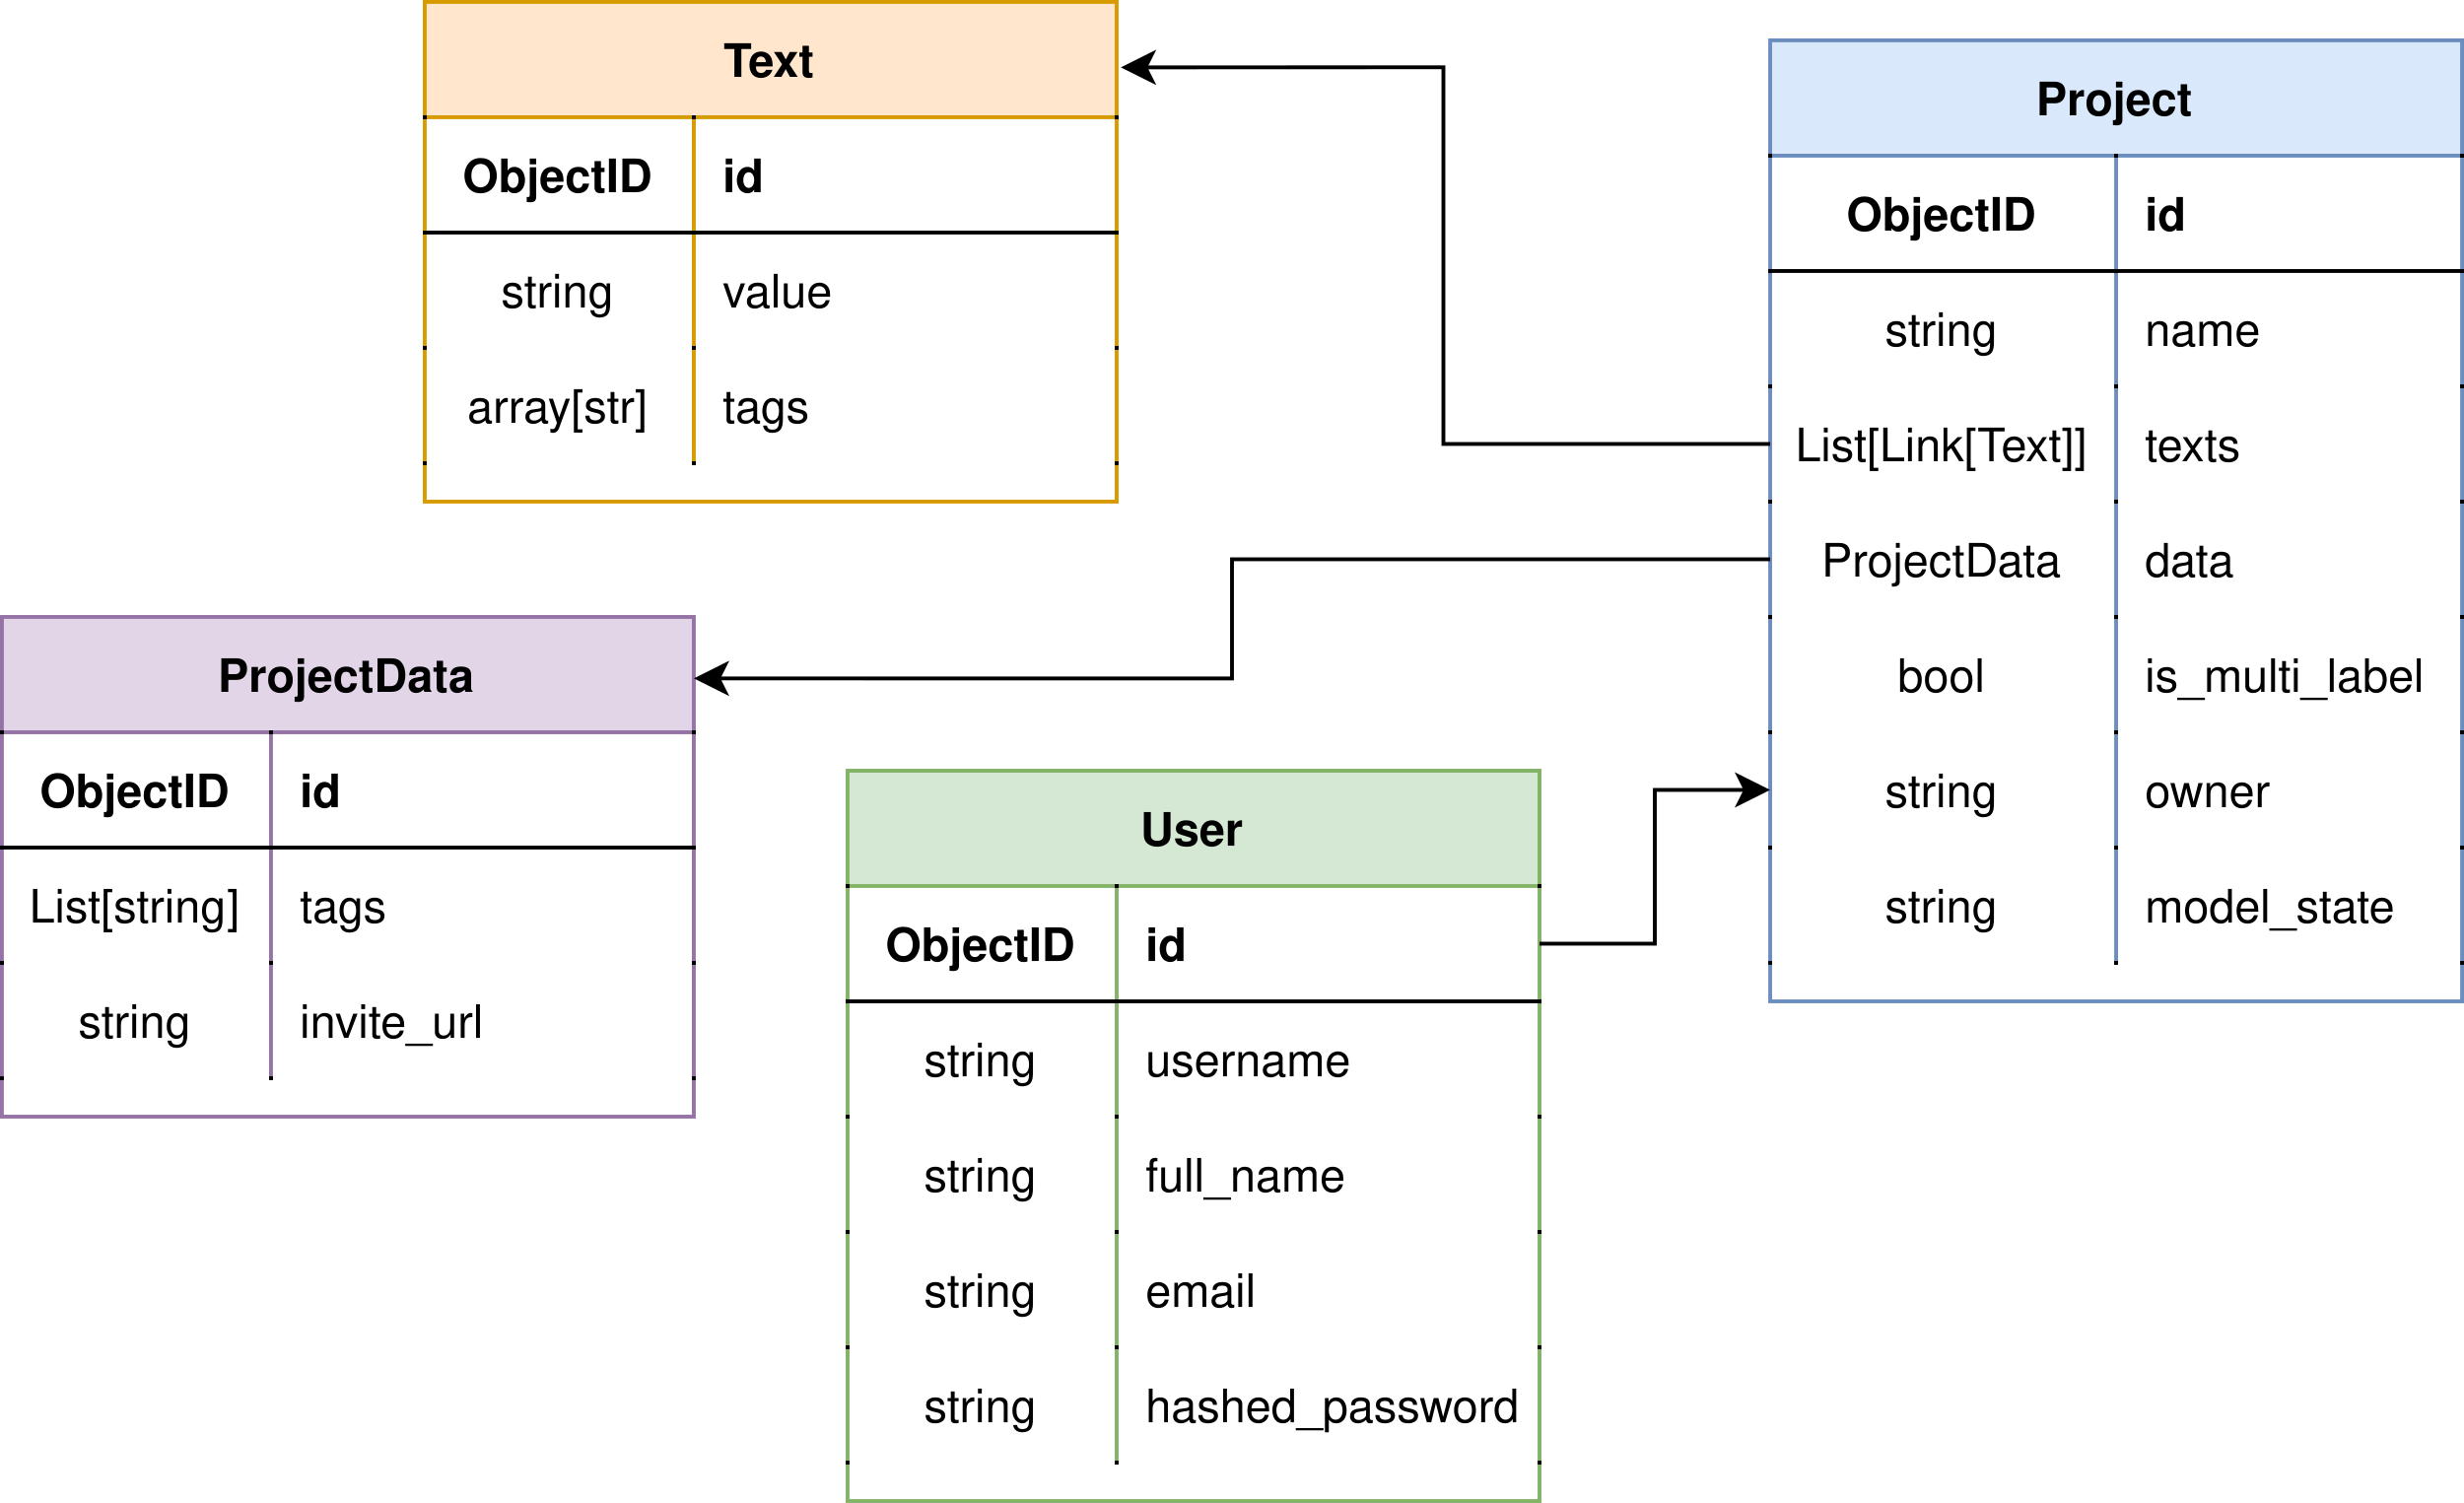
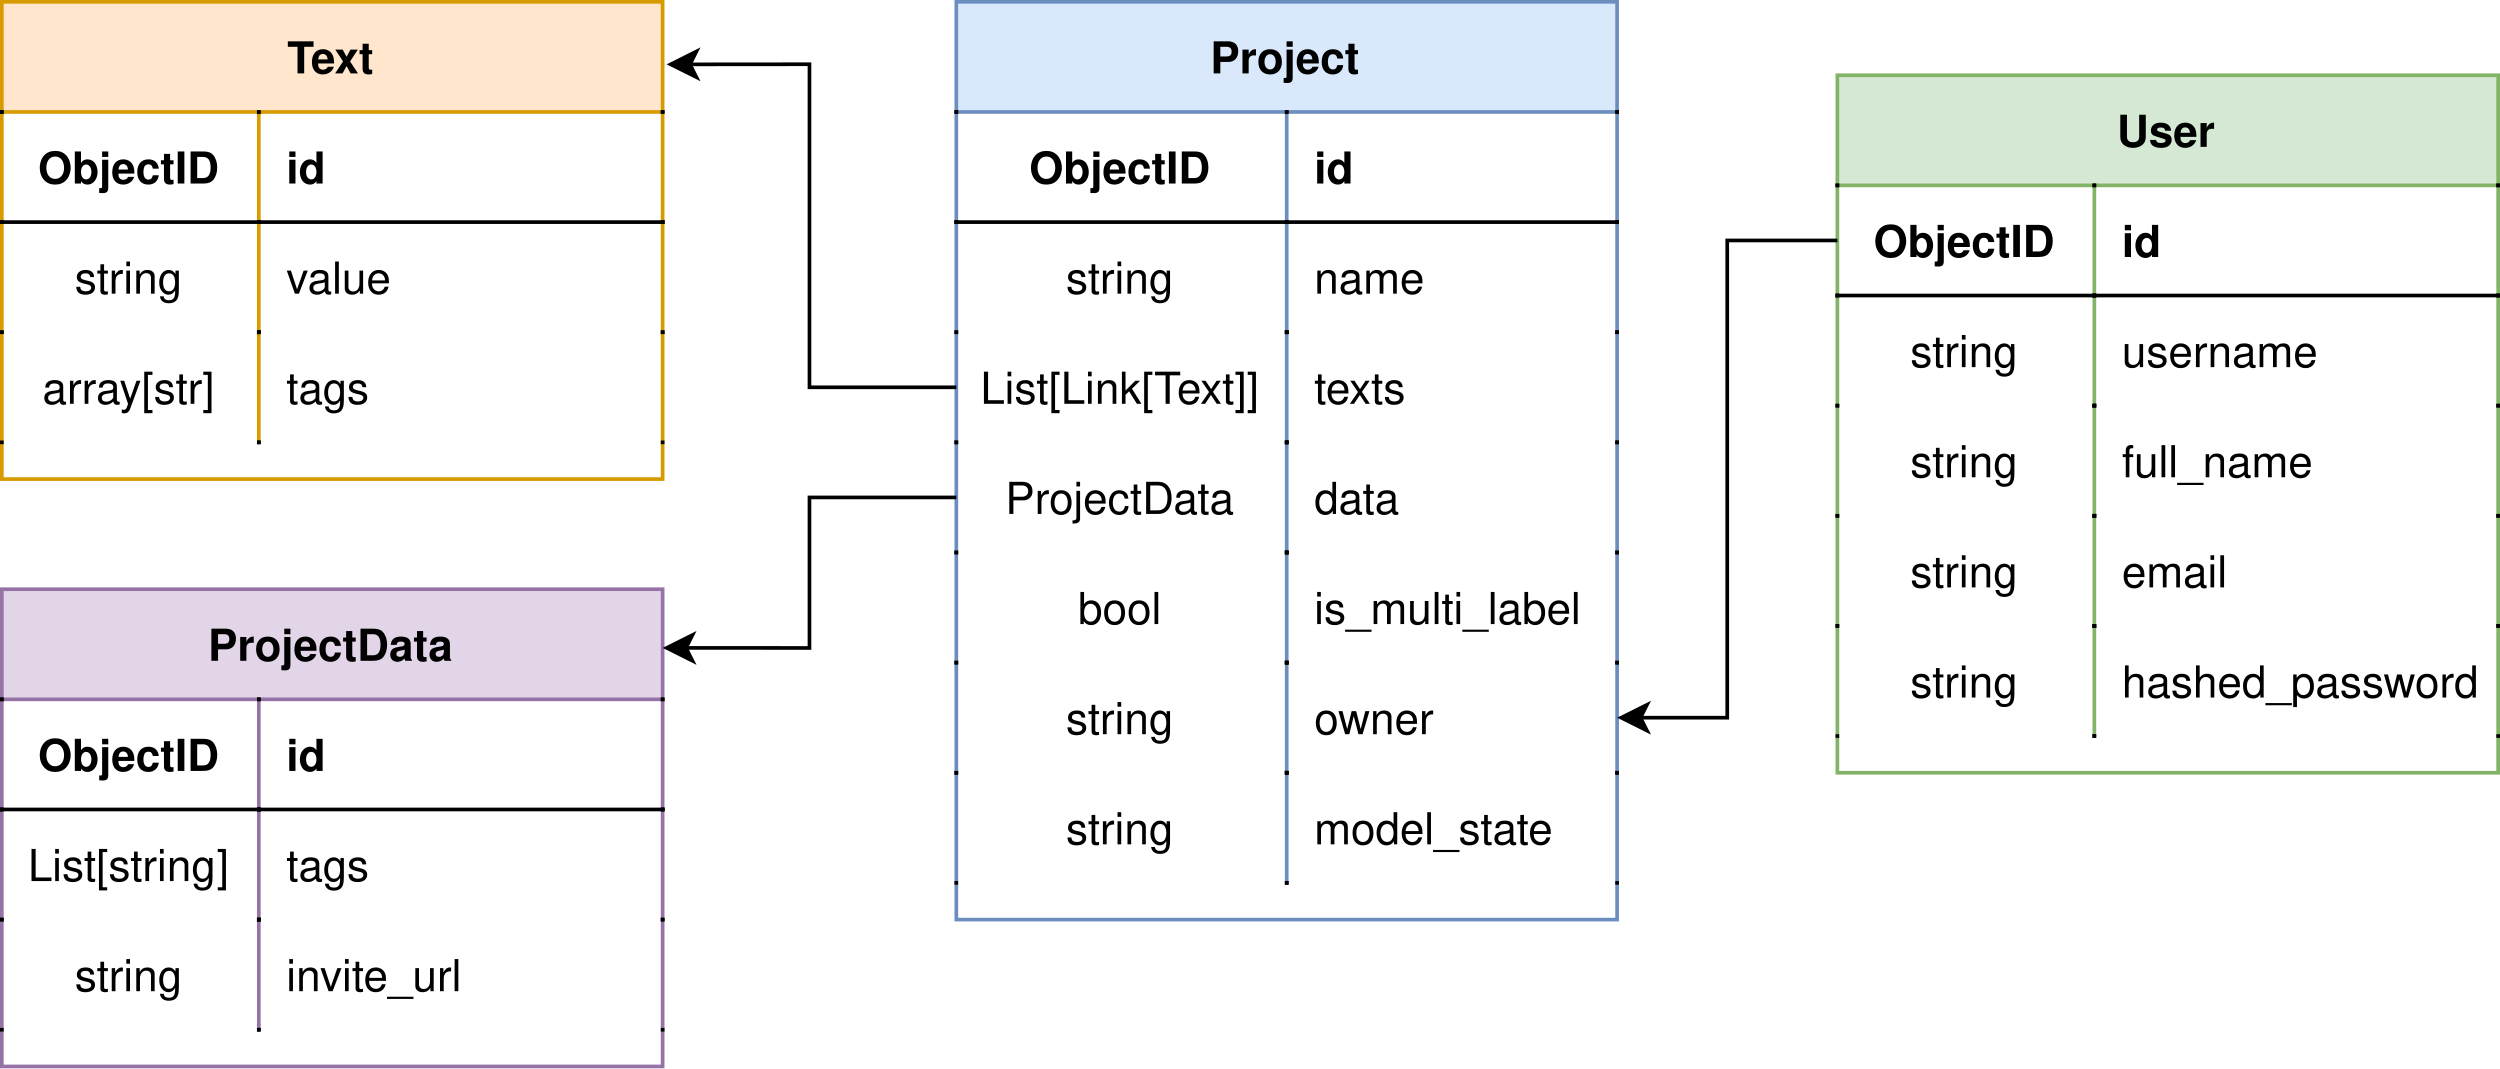
- <svg xmlns="http://www.w3.org/2000/svg" version="1.1" width="641px" height="391px" viewBox="-0.5 -0.5 641 391">
+ <svg xmlns="http://www.w3.org/2000/svg" version="1.1" width="681px" height="291px" viewBox="-0.5 -0.5 681 291">
  <defs>
-     <clipPath id="mx-clip-220-230-70-30-0">
-       <rect x="220" y="230" width="70" height="30" />
-     </clipPath>
-     <clipPath id="mx-clip-296-230-104-30-0">
-       <rect x="296" y="230" width="104" height="30" />
-     </clipPath>
-     <clipPath id="mx-clip-220-260-70-30-0">
-       <rect x="220" y="260" width="70" height="30" />
-     </clipPath>
-     <clipPath id="mx-clip-296-260-104-30-0">
-       <rect x="296" y="260" width="104" height="30" />
-     </clipPath>
-     <clipPath id="mx-clip-220-290-70-30-0">
-       <rect x="220" y="290" width="70" height="30" />
-     </clipPath>
-     <clipPath id="mx-clip-296-290-104-30-0">
-       <rect x="296" y="290" width="104" height="30" />
-     </clipPath>
-     <clipPath id="mx-clip-220-320-70-30-0">
-       <rect x="220" y="320" width="70" height="30" />
-     </clipPath>
-     <clipPath id="mx-clip-296-320-104-30-0">
-       <rect x="296" y="320" width="104" height="30" />
-     </clipPath>
-     <clipPath id="mx-clip-220-350-70-30-0">
-       <rect x="220" y="350" width="70" height="30" />
-     </clipPath>
-     <clipPath id="mx-clip-296-350-104-30-0">
-       <rect x="296" y="350" width="104" height="30" />
-     </clipPath>
-     <clipPath id="mx-clip-110-30-70-30-0">
-       <rect x="110" y="30" width="70" height="30" />
-     </clipPath>
-     <clipPath id="mx-clip-186-30-104-30-0">
-       <rect x="186" y="30" width="104" height="30" />
-     </clipPath>
-     <clipPath id="mx-clip-110-60-70-30-0">
-       <rect x="110" y="60" width="70" height="30" />
-     </clipPath>
-     <clipPath id="mx-clip-186-60-104-30-0">
-       <rect x="186" y="60" width="104" height="30" />
-     </clipPath>
-     <clipPath id="mx-clip-110-90-70-30-0">
-       <rect x="110" y="90" width="70" height="30" />
-     </clipPath>
-     <clipPath id="mx-clip-186-90-104-30-0">
-       <rect x="186" y="90" width="104" height="30" />
-     </clipPath>
-     <clipPath id="mx-clip-460-40-90-30-0">
-       <rect x="460" y="40" width="90" height="30" />
-     </clipPath>
-     <clipPath id="mx-clip-556-40-84-30-0">
-       <rect x="556" y="40" width="84" height="30" />
-     </clipPath>
-     <clipPath id="mx-clip-460-70-90-30-0">
-       <rect x="460" y="70" width="90" height="30" />
-     </clipPath>
-     <clipPath id="mx-clip-556-70-84-30-0">
-       <rect x="556" y="70" width="84" height="30" />
-     </clipPath>
-     <clipPath id="mx-clip-460-100-90-30-0">
-       <rect x="460" y="100" width="90" height="30" />
-     </clipPath>
-     <clipPath id="mx-clip-556-100-84-30-0">
-       <rect x="556" y="100" width="84" height="30" />
-     </clipPath>
-     <clipPath id="mx-clip-460-130-90-30-0">
-       <rect x="460" y="130" width="90" height="30" />
-     </clipPath>
-     <clipPath id="mx-clip-556-130-84-30-0">
-       <rect x="556" y="130" width="84" height="30" />
-     </clipPath>
-     <clipPath id="mx-clip-460-160-90-30-0">
-       <rect x="460" y="160" width="90" height="30" />
-     </clipPath>
-     <clipPath id="mx-clip-556-160-84-30-0">
-       <rect x="556" y="160" width="84" height="30" />
-     </clipPath>
-     <clipPath id="mx-clip-460-190-90-30-0">
-       <rect x="460" y="190" width="90" height="30" />
-     </clipPath>
-     <clipPath id="mx-clip-556-190-84-30-0">
-       <rect x="556" y="190" width="84" height="30" />
-     </clipPath>
-     <clipPath id="mx-clip-460-220-90-30-0">
-       <rect x="460" y="220" width="90" height="30" />
-     </clipPath>
-     <clipPath id="mx-clip-556-220-84-30-0">
-       <rect x="556" y="220" width="84" height="30" />
+     <clipPath id="mx-clip-500-50-70-30-0">
+       <rect x="500" y="50" width="70" height="30" />
+     </clipPath>
+     <clipPath id="mx-clip-576-50-104-30-0">
+       <rect x="576" y="50" width="104" height="30" />
+     </clipPath>
+     <clipPath id="mx-clip-500-80-70-30-0">
+       <rect x="500" y="80" width="70" height="30" />
+     </clipPath>
+     <clipPath id="mx-clip-576-80-104-30-0">
+       <rect x="576" y="80" width="104" height="30" />
+     </clipPath>
+     <clipPath id="mx-clip-500-110-70-30-0">
+       <rect x="500" y="110" width="70" height="30" />
+     </clipPath>
+     <clipPath id="mx-clip-576-110-104-30-0">
+       <rect x="576" y="110" width="104" height="30" />
+     </clipPath>
+     <clipPath id="mx-clip-500-140-70-30-0">
+       <rect x="500" y="140" width="70" height="30" />
+     </clipPath>
+     <clipPath id="mx-clip-576-140-104-30-0">
+       <rect x="576" y="140" width="104" height="30" />
+     </clipPath>
+     <clipPath id="mx-clip-500-170-70-30-0">
+       <rect x="500" y="170" width="70" height="30" />
+     </clipPath>
+     <clipPath id="mx-clip-576-170-104-30-0">
+       <rect x="576" y="170" width="104" height="30" />
+     </clipPath>
+     <clipPath id="mx-clip-0-30-70-30-0">
+       <rect x="0" y="30" width="70" height="30" />
+     </clipPath>
+     <clipPath id="mx-clip-76-30-104-30-0">
+       <rect x="76" y="30" width="104" height="30" />
+     </clipPath>
+     <clipPath id="mx-clip-0-60-70-30-0">
+       <rect x="0" y="60" width="70" height="30" />
+     </clipPath>
+     <clipPath id="mx-clip-76-60-104-30-0">
+       <rect x="76" y="60" width="104" height="30" />
+     </clipPath>
+     <clipPath id="mx-clip-0-90-70-30-0">
+       <rect x="0" y="90" width="70" height="30" />
+     </clipPath>
+     <clipPath id="mx-clip-76-90-104-30-0">
+       <rect x="76" y="90" width="104" height="30" />
+     </clipPath>
+     <clipPath id="mx-clip-260-30-90-30-0">
+       <rect x="260" y="30" width="90" height="30" />
+     </clipPath>
+     <clipPath id="mx-clip-356-30-84-30-0">
+       <rect x="356" y="30" width="84" height="30" />
+     </clipPath>
+     <clipPath id="mx-clip-260-60-90-30-0">
+       <rect x="260" y="60" width="90" height="30" />
+     </clipPath>
+     <clipPath id="mx-clip-356-60-84-30-0">
+       <rect x="356" y="60" width="84" height="30" />
+     </clipPath>
+     <clipPath id="mx-clip-260-90-90-30-0">
+       <rect x="260" y="90" width="90" height="30" />
+     </clipPath>
+     <clipPath id="mx-clip-356-90-84-30-0">
+       <rect x="356" y="90" width="84" height="30" />
+     </clipPath>
+     <clipPath id="mx-clip-260-120-90-30-0">
+       <rect x="260" y="120" width="90" height="30" />
+     </clipPath>
+     <clipPath id="mx-clip-356-120-84-30-0">
+       <rect x="356" y="120" width="84" height="30" />
+     </clipPath>
+     <clipPath id="mx-clip-260-150-90-30-0">
+       <rect x="260" y="150" width="90" height="30" />
+     </clipPath>
+     <clipPath id="mx-clip-356-150-84-30-0">
+       <rect x="356" y="150" width="84" height="30" />
+     </clipPath>
+     <clipPath id="mx-clip-260-180-90-30-0">
+       <rect x="260" y="180" width="90" height="30" />
+     </clipPath>
+     <clipPath id="mx-clip-356-180-84-30-0">
+       <rect x="356" y="180" width="84" height="30" />
+     </clipPath>
+     <clipPath id="mx-clip-260-210-90-30-0">
+       <rect x="260" y="210" width="90" height="30" />
+     </clipPath>
+     <clipPath id="mx-clip-356-210-84-30-0">
+       <rect x="356" y="210" width="84" height="30" />
    </clipPath>
    <clipPath id="mx-clip-0-190-70-30-0">
      <rect x="0" y="190" width="70" height="30" />
    </clipPath>
    <clipPath id="mx-clip-76-190-104-30-0">
      <rect x="76" y="190" width="104" height="30" />
    </clipPath>
    <clipPath id="mx-clip-0-220-70-30-0">
      <rect x="0" y="220" width="70" height="30" />
    </clipPath>
    <clipPath id="mx-clip-76-220-104-30-0">
      <rect x="76" y="220" width="104" height="30" />
    </clipPath>
    <clipPath id="mx-clip-0-250-70-30-0">
      <rect x="0" y="250" width="70" height="30" />
    </clipPath>
    <clipPath id="mx-clip-76-250-104-30-0">
      <rect x="76" y="250" width="104" height="30" />
    </clipPath>
  </defs>
  <g>
-     <path d="M 220 230 L 220 200 L 400 200 L 400 230" fill="#d5e8d4" stroke="#82b366" stroke-miterlimit="10" pointer-events="all" />
-     <path d="M 220 230 L 220 390 L 400 390 L 400 230" fill="none" stroke="#82b366" stroke-miterlimit="10" pointer-events="none" />
-     <path d="M 220 230 L 400 230" fill="none" stroke="#82b366" stroke-miterlimit="10" pointer-events="none" />
-     <path d="M 290 230 L 290 260 L 290 290 L 290 320 L 290 350 L 290 380" fill="none" stroke="#82b366" stroke-miterlimit="10" pointer-events="none" />
-     <g fill="rgb(0, 0, 0)" font-family="Helvetica" font-weight="bold" pointer-events="none" text-anchor="middle" font-size="12px">
-       <text x="309.5" y="219.5">User</text>
-     </g>
-     <path d="M 220 230 M 400 230 M 400 260 L 220 260" fill="none" stroke="rgb(0, 0, 0)" stroke-linecap="square" stroke-miterlimit="10" pointer-events="none" />
-     <path d="M 220 230 M 290 230 M 290 260 M 220 260" fill="none" stroke="rgb(0, 0, 0)" stroke-linecap="square" stroke-miterlimit="10" pointer-events="none" />
-     <g fill="rgb(0, 0, 0)" font-family="Helvetica" font-weight="bold" pointer-events="none" clip-path="url(#mx-clip-220-230-70-30-0)" text-anchor="middle" font-size="12px">
-       <text x="254.5" y="249.5">ObjectID </text>
-     </g>
-     <path d="M 290 230 M 400 230 M 400 260 M 290 260" fill="none" stroke="rgb(0, 0, 0)" stroke-linecap="square" stroke-miterlimit="10" pointer-events="none" />
-     <g fill="rgb(0, 0, 0)" font-family="Helvetica" font-weight="bold" text-decoration="underline" pointer-events="none" clip-path="url(#mx-clip-296-230-104-30-0)" font-size="12px">
-       <text x="297.5" y="249.5">id</text>
-     </g>
-     <path d="M 220 260 M 290 260 M 290 290 M 220 290" fill="none" stroke="rgb(0, 0, 0)" stroke-linecap="square" stroke-miterlimit="10" pointer-events="none" />
-     <g fill="rgb(0, 0, 0)" font-family="Helvetica" pointer-events="none" clip-path="url(#mx-clip-220-260-70-30-0)" text-anchor="middle" font-size="12px">
-       <text x="254.5" y="279.5">string</text>
-     </g>
-     <path d="M 290 260 M 400 260 M 400 290 M 290 290" fill="none" stroke="rgb(0, 0, 0)" stroke-linecap="square" stroke-miterlimit="10" pointer-events="none" />
-     <g fill="rgb(0, 0, 0)" font-family="Helvetica" pointer-events="none" clip-path="url(#mx-clip-296-260-104-30-0)" font-size="12px">
-       <text x="297.5" y="279.5">username</text>
-     </g>
-     <path d="M 220 290 M 290 290 M 290 320 M 220 320" fill="none" stroke="rgb(0, 0, 0)" stroke-linecap="square" stroke-miterlimit="10" pointer-events="none" />
-     <g fill="rgb(0, 0, 0)" font-family="Helvetica" pointer-events="none" clip-path="url(#mx-clip-220-290-70-30-0)" text-anchor="middle" font-size="12px">
-       <text x="254.5" y="309.5">string</text>
-     </g>
-     <path d="M 290 290 M 400 290 M 400 320 M 290 320" fill="none" stroke="rgb(0, 0, 0)" stroke-linecap="square" stroke-miterlimit="10" pointer-events="none" />
-     <g fill="rgb(0, 0, 0)" font-family="Helvetica" pointer-events="none" clip-path="url(#mx-clip-296-290-104-30-0)" font-size="12px">
-       <text x="297.5" y="309.5">full_name</text>
-     </g>
-     <path d="M 220 320 M 290 320 M 290 350 M 220 350" fill="none" stroke="rgb(0, 0, 0)" stroke-linecap="square" stroke-miterlimit="10" pointer-events="none" />
-     <g fill="rgb(0, 0, 0)" font-family="Helvetica" pointer-events="none" clip-path="url(#mx-clip-220-320-70-30-0)" text-anchor="middle" font-size="12px">
-       <text x="254.5" y="339.5">string</text>
-     </g>
-     <path d="M 290 320 M 400 320 M 400 350 M 290 350" fill="none" stroke="rgb(0, 0, 0)" stroke-linecap="square" stroke-miterlimit="10" pointer-events="none" />
-     <g fill="rgb(0, 0, 0)" font-family="Helvetica" pointer-events="none" clip-path="url(#mx-clip-296-320-104-30-0)" font-size="12px">
-       <text x="297.5" y="339.5">email</text>
-     </g>
-     <path d="M 220 350 M 290 350 M 290 380 M 220 380" fill="none" stroke="rgb(0, 0, 0)" stroke-linecap="square" stroke-miterlimit="10" pointer-events="none" />
-     <g fill="rgb(0, 0, 0)" font-family="Helvetica" pointer-events="none" clip-path="url(#mx-clip-220-350-70-30-0)" text-anchor="middle" font-size="12px">
-       <text x="254.5" y="369.5">string</text>
-     </g>
-     <path d="M 290 350 M 400 350 M 400 380 M 290 380" fill="none" stroke="rgb(0, 0, 0)" stroke-linecap="square" stroke-miterlimit="10" pointer-events="none" />
-     <g fill="rgb(0, 0, 0)" font-family="Helvetica" pointer-events="none" clip-path="url(#mx-clip-296-350-104-30-0)" font-size="12px">
-       <text x="297.5" y="369.5">hashed_password</text>
-     </g>
-     <path d="M 110 30 L 110 0 L 290 0 L 290 30" fill="#ffe6cc" stroke="#d79b00" stroke-miterlimit="10" pointer-events="none" />
-     <path d="M 110 30 L 110 130 L 290 130 L 290 30" fill="none" stroke="#d79b00" stroke-miterlimit="10" pointer-events="none" />
-     <path d="M 110 30 L 290 30" fill="none" stroke="#d79b00" stroke-miterlimit="10" pointer-events="none" />
-     <path d="M 180 30 L 180 60 L 180 90 L 180 120" fill="none" stroke="#d79b00" stroke-miterlimit="10" pointer-events="none" />
-     <g fill="rgb(0, 0, 0)" font-family="Helvetica" font-weight="bold" pointer-events="none" text-anchor="middle" font-size="12px">
-       <text x="199.5" y="19.5">Text</text>
-     </g>
-     <path d="M 110 30 M 290 30 M 290 60 L 110 60" fill="none" stroke="rgb(0, 0, 0)" stroke-linecap="square" stroke-miterlimit="10" pointer-events="none" />
-     <path d="M 110 30 M 180 30 M 180 60 M 110 60" fill="none" stroke="rgb(0, 0, 0)" stroke-linecap="square" stroke-miterlimit="10" pointer-events="none" />
-     <g fill="rgb(0, 0, 0)" font-family="Helvetica" font-weight="bold" pointer-events="none" clip-path="url(#mx-clip-110-30-70-30-0)" text-anchor="middle" font-size="12px">
-       <text x="144.5" y="49.5">ObjectID </text>
-     </g>
-     <path d="M 180 30 M 290 30 M 290 60 M 180 60" fill="none" stroke="rgb(0, 0, 0)" stroke-linecap="square" stroke-miterlimit="10" pointer-events="none" />
-     <g fill="rgb(0, 0, 0)" font-family="Helvetica" font-weight="bold" text-decoration="underline" pointer-events="none" clip-path="url(#mx-clip-186-30-104-30-0)" font-size="12px">
-       <text x="187.5" y="49.5">id</text>
-     </g>
-     <path d="M 110 60 M 180 60 M 180 90 M 110 90" fill="none" stroke="rgb(0, 0, 0)" stroke-linecap="square" stroke-miterlimit="10" pointer-events="none" />
-     <g fill="rgb(0, 0, 0)" font-family="Helvetica" pointer-events="none" clip-path="url(#mx-clip-110-60-70-30-0)" text-anchor="middle" font-size="12px">
-       <text x="144.5" y="79.5">string</text>
-     </g>
-     <path d="M 180 60 M 290 60 M 290 90 M 180 90" fill="none" stroke="rgb(0, 0, 0)" stroke-linecap="square" stroke-miterlimit="10" pointer-events="none" />
-     <g fill="rgb(0, 0, 0)" font-family="Helvetica" pointer-events="none" clip-path="url(#mx-clip-186-60-104-30-0)" font-size="12px">
-       <text x="187.5" y="79.5">value</text>
-     </g>
-     <path d="M 110 90 M 180 90 M 180 120 M 110 120" fill="none" stroke="rgb(0, 0, 0)" stroke-linecap="square" stroke-miterlimit="10" pointer-events="none" />
-     <g fill="rgb(0, 0, 0)" font-family="Helvetica" pointer-events="none" clip-path="url(#mx-clip-110-90-70-30-0)" text-anchor="middle" font-size="12px">
-       <text x="144.5" y="109.5">array[str]</text>
-     </g>
-     <path d="M 180 90 M 290 90 M 290 120 M 180 120" fill="none" stroke="rgb(0, 0, 0)" stroke-linecap="square" stroke-miterlimit="10" pointer-events="none" />
-     <g fill="rgb(0, 0, 0)" font-family="Helvetica" pointer-events="none" clip-path="url(#mx-clip-186-90-104-30-0)" font-size="12px">
-       <text x="187.5" y="109.5">tags</text>
-     </g>
-     <path d="M 460 40 L 460 10 L 640 10 L 640 40" fill="#dae8fc" stroke="#6c8ebf" stroke-miterlimit="10" pointer-events="none" />
-     <path d="M 460 40 L 460 260 L 640 260 L 640 40" fill="none" stroke="#6c8ebf" stroke-miterlimit="10" pointer-events="none" />
-     <path d="M 460 40 L 640 40" fill="none" stroke="#6c8ebf" stroke-miterlimit="10" pointer-events="none" />
-     <path d="M 550 40 L 550 70 L 550 100 L 550 130 L 550 160 L 550 190 L 550 220 L 550 250" fill="none" stroke="#6c8ebf" stroke-miterlimit="10" pointer-events="none" />
-     <g fill="rgb(0, 0, 0)" font-family="Helvetica" font-weight="bold" pointer-events="none" text-anchor="middle" font-size="12px">
-       <text x="549.5" y="29.5">Project</text>
-     </g>
-     <path d="M 460 40 M 640 40 M 640 70 L 460 70" fill="none" stroke="rgb(0, 0, 0)" stroke-linecap="square" stroke-miterlimit="10" pointer-events="none" />
-     <path d="M 460 40 M 550 40 M 550 70 M 460 70" fill="none" stroke="rgb(0, 0, 0)" stroke-linecap="square" stroke-miterlimit="10" pointer-events="none" />
-     <g fill="rgb(0, 0, 0)" font-family="Helvetica" font-weight="bold" pointer-events="none" clip-path="url(#mx-clip-460-40-90-30-0)" text-anchor="middle" font-size="12px">
-       <text x="504.5" y="59.5">ObjectID </text>
-     </g>
-     <path d="M 550 40 M 640 40 M 640 70 M 550 70" fill="none" stroke="rgb(0, 0, 0)" stroke-linecap="square" stroke-miterlimit="10" pointer-events="none" />
-     <g fill="rgb(0, 0, 0)" font-family="Helvetica" font-weight="bold" text-decoration="underline" pointer-events="none" clip-path="url(#mx-clip-556-40-84-30-0)" font-size="12px">
-       <text x="557.5" y="59.5">id</text>
-     </g>
-     <path d="M 460 70 M 550 70 M 550 100 M 460 100" fill="none" stroke="rgb(0, 0, 0)" stroke-linecap="square" stroke-miterlimit="10" pointer-events="none" />
-     <g fill="rgb(0, 0, 0)" font-family="Helvetica" pointer-events="none" clip-path="url(#mx-clip-460-70-90-30-0)" text-anchor="middle" font-size="12px">
-       <text x="504.5" y="89.5">string</text>
-     </g>
-     <path d="M 550 70 M 640 70 M 640 100 M 550 100" fill="none" stroke="rgb(0, 0, 0)" stroke-linecap="square" stroke-miterlimit="10" pointer-events="none" />
-     <g fill="rgb(0, 0, 0)" font-family="Helvetica" pointer-events="none" clip-path="url(#mx-clip-556-70-84-30-0)" font-size="12px">
-       <text x="557.5" y="89.5">name</text>
-     </g>
-     <path d="M 460 100 M 550 100 M 550 130 M 460 130" fill="none" stroke="rgb(0, 0, 0)" stroke-linecap="square" stroke-miterlimit="10" pointer-events="none" />
-     <g fill="rgb(0, 0, 0)" font-family="Helvetica" pointer-events="none" clip-path="url(#mx-clip-460-100-90-30-0)" text-anchor="middle" font-size="12px">
-       <text x="504.5" y="119.5">List[Link[Text]]</text>
-     </g>
-     <path d="M 550 100 M 640 100 M 640 130 M 550 130" fill="none" stroke="rgb(0, 0, 0)" stroke-linecap="square" stroke-miterlimit="10" pointer-events="none" />
-     <g fill="rgb(0, 0, 0)" font-family="Helvetica" pointer-events="none" clip-path="url(#mx-clip-556-100-84-30-0)" font-size="12px">
-       <text x="557.5" y="119.5">texts</text>
-     </g>
-     <path d="M 460 130 M 550 130 M 550 160 M 460 160" fill="none" stroke="rgb(0, 0, 0)" stroke-linecap="square" stroke-miterlimit="10" pointer-events="none" />
-     <g fill="rgb(0, 0, 0)" font-family="Helvetica" pointer-events="none" clip-path="url(#mx-clip-460-130-90-30-0)" text-anchor="middle" font-size="12px">
-       <text x="504.5" y="149.5">ProjectData</text>
-     </g>
-     <path d="M 550 130 M 640 130 M 640 160 M 550 160" fill="none" stroke="rgb(0, 0, 0)" stroke-linecap="square" stroke-miterlimit="10" pointer-events="none" />
-     <g fill="rgb(0, 0, 0)" font-family="Helvetica" pointer-events="none" clip-path="url(#mx-clip-556-130-84-30-0)" font-size="12px">
-       <text x="557.5" y="149.5">data</text>
-     </g>
-     <path d="M 460 160 M 550 160 M 550 190 M 460 190" fill="none" stroke="rgb(0, 0, 0)" stroke-linecap="square" stroke-miterlimit="10" pointer-events="none" />
-     <g fill="rgb(0, 0, 0)" font-family="Helvetica" pointer-events="none" clip-path="url(#mx-clip-460-160-90-30-0)" text-anchor="middle" font-size="12px">
-       <text x="504.5" y="179.5">bool</text>
-     </g>
-     <path d="M 550 160 M 640 160 M 640 190 M 550 190" fill="none" stroke="rgb(0, 0, 0)" stroke-linecap="square" stroke-miterlimit="10" pointer-events="none" />
-     <g fill="rgb(0, 0, 0)" font-family="Helvetica" pointer-events="none" clip-path="url(#mx-clip-556-160-84-30-0)" font-size="12px">
-       <text x="557.5" y="179.5">is_multi_label</text>
-     </g>
-     <path d="M 460 190 M 550 190 M 550 220 M 460 220" fill="none" stroke="rgb(0, 0, 0)" stroke-linecap="square" stroke-miterlimit="10" pointer-events="none" />
-     <g fill="rgb(0, 0, 0)" font-family="Helvetica" pointer-events="none" clip-path="url(#mx-clip-460-190-90-30-0)" text-anchor="middle" font-size="12px">
-       <text x="504.5" y="209.5">string</text>
-     </g>
-     <path d="M 550 190 M 640 190 M 640 220 M 550 220" fill="none" stroke="rgb(0, 0, 0)" stroke-linecap="square" stroke-miterlimit="10" pointer-events="none" />
-     <g fill="rgb(0, 0, 0)" font-family="Helvetica" pointer-events="none" clip-path="url(#mx-clip-556-190-84-30-0)" font-size="12px">
-       <text x="557.5" y="209.5">owner</text>
-     </g>
-     <path d="M 460 220 M 550 220 M 550 250 M 460 250" fill="none" stroke="rgb(0, 0, 0)" stroke-linecap="square" stroke-miterlimit="10" pointer-events="none" />
-     <g fill="rgb(0, 0, 0)" font-family="Helvetica" pointer-events="none" clip-path="url(#mx-clip-460-220-90-30-0)" text-anchor="middle" font-size="12px">
-       <text x="504.5" y="239.5">string</text>
-     </g>
-     <path d="M 550 220 M 640 220 M 640 250 M 550 250" fill="none" stroke="rgb(0, 0, 0)" stroke-linecap="square" stroke-miterlimit="10" pointer-events="none" />
-     <g fill="rgb(0, 0, 0)" font-family="Helvetica" pointer-events="none" clip-path="url(#mx-clip-556-220-84-30-0)" font-size="12px">
-       <text x="557.5" y="239.5">model_state</text>
+     <path d="M 500 50 L 500 20 L 680 20 L 680 50" fill="#d5e8d4" stroke="#82b366" stroke-miterlimit="10" pointer-events="all" />
+     <path d="M 500 50 L 500 210 L 680 210 L 680 50" fill="none" stroke="#82b366" stroke-miterlimit="10" pointer-events="none" />
+     <path d="M 500 50 L 680 50" fill="none" stroke="#82b366" stroke-miterlimit="10" pointer-events="none" />
+     <path d="M 570 50 L 570 80 L 570 110 L 570 140 L 570 170 L 570 200" fill="none" stroke="#82b366" stroke-miterlimit="10" pointer-events="none" />
+     <g fill="rgb(0, 0, 0)" font-family="Helvetica" font-weight="bold" pointer-events="none" text-anchor="middle" font-size="12px">
+       <text x="589.5" y="39.5">User</text>
+     </g>
+     <path d="M 500 50 M 680 50 M 680 80 L 500 80" fill="none" stroke="rgb(0, 0, 0)" stroke-linecap="square" stroke-miterlimit="10" pointer-events="none" />
+     <path d="M 500 50 M 570 50 M 570 80 M 500 80" fill="none" stroke="rgb(0, 0, 0)" stroke-linecap="square" stroke-miterlimit="10" pointer-events="none" />
+     <g fill="rgb(0, 0, 0)" font-family="Helvetica" font-weight="bold" pointer-events="none" clip-path="url(#mx-clip-500-50-70-30-0)" text-anchor="middle" font-size="12px">
+       <text x="534.5" y="69.5">ObjectID </text>
+     </g>
+     <path d="M 570 50 M 680 50 M 680 80 M 570 80" fill="none" stroke="rgb(0, 0, 0)" stroke-linecap="square" stroke-miterlimit="10" pointer-events="none" />
+     <g fill="rgb(0, 0, 0)" font-family="Helvetica" font-weight="bold" text-decoration="underline" pointer-events="none" clip-path="url(#mx-clip-576-50-104-30-0)" font-size="12px">
+       <text x="577.5" y="69.5">id</text>
+     </g>
+     <path d="M 500 80 M 570 80 M 570 110 M 500 110" fill="none" stroke="rgb(0, 0, 0)" stroke-linecap="square" stroke-miterlimit="10" pointer-events="none" />
+     <g fill="rgb(0, 0, 0)" font-family="Helvetica" pointer-events="none" clip-path="url(#mx-clip-500-80-70-30-0)" text-anchor="middle" font-size="12px">
+       <text x="534.5" y="99.5">string</text>
+     </g>
+     <path d="M 570 80 M 680 80 M 680 110 M 570 110" fill="none" stroke="rgb(0, 0, 0)" stroke-linecap="square" stroke-miterlimit="10" pointer-events="none" />
+     <g fill="rgb(0, 0, 0)" font-family="Helvetica" pointer-events="none" clip-path="url(#mx-clip-576-80-104-30-0)" font-size="12px">
+       <text x="577.5" y="99.5">username</text>
+     </g>
+     <path d="M 500 110 M 570 110 M 570 140 M 500 140" fill="none" stroke="rgb(0, 0, 0)" stroke-linecap="square" stroke-miterlimit="10" pointer-events="none" />
+     <g fill="rgb(0, 0, 0)" font-family="Helvetica" pointer-events="none" clip-path="url(#mx-clip-500-110-70-30-0)" text-anchor="middle" font-size="12px">
+       <text x="534.5" y="129.5">string</text>
+     </g>
+     <path d="M 570 110 M 680 110 M 680 140 M 570 140" fill="none" stroke="rgb(0, 0, 0)" stroke-linecap="square" stroke-miterlimit="10" pointer-events="none" />
+     <g fill="rgb(0, 0, 0)" font-family="Helvetica" pointer-events="none" clip-path="url(#mx-clip-576-110-104-30-0)" font-size="12px">
+       <text x="577.5" y="129.5">full_name</text>
+     </g>
+     <path d="M 500 140 M 570 140 M 570 170 M 500 170" fill="none" stroke="rgb(0, 0, 0)" stroke-linecap="square" stroke-miterlimit="10" pointer-events="none" />
+     <g fill="rgb(0, 0, 0)" font-family="Helvetica" pointer-events="none" clip-path="url(#mx-clip-500-140-70-30-0)" text-anchor="middle" font-size="12px">
+       <text x="534.5" y="159.5">string</text>
+     </g>
+     <path d="M 570 140 M 680 140 M 680 170 M 570 170" fill="none" stroke="rgb(0, 0, 0)" stroke-linecap="square" stroke-miterlimit="10" pointer-events="none" />
+     <g fill="rgb(0, 0, 0)" font-family="Helvetica" pointer-events="none" clip-path="url(#mx-clip-576-140-104-30-0)" font-size="12px">
+       <text x="577.5" y="159.5">email</text>
+     </g>
+     <path d="M 500 170 M 570 170 M 570 200 M 500 200" fill="none" stroke="rgb(0, 0, 0)" stroke-linecap="square" stroke-miterlimit="10" pointer-events="none" />
+     <g fill="rgb(0, 0, 0)" font-family="Helvetica" pointer-events="none" clip-path="url(#mx-clip-500-170-70-30-0)" text-anchor="middle" font-size="12px">
+       <text x="534.5" y="189.5">string</text>
+     </g>
+     <path d="M 570 170 M 680 170 M 680 200 M 570 200" fill="none" stroke="rgb(0, 0, 0)" stroke-linecap="square" stroke-miterlimit="10" pointer-events="none" />
+     <g fill="rgb(0, 0, 0)" font-family="Helvetica" pointer-events="none" clip-path="url(#mx-clip-576-170-104-30-0)" font-size="12px">
+       <text x="577.5" y="189.5">hashed_password</text>
+     </g>
+     <path d="M 0 30 L 0 0 L 180 0 L 180 30" fill="#ffe6cc" stroke="#d79b00" stroke-miterlimit="10" pointer-events="none" />
+     <path d="M 0 30 L 0 130 L 180 130 L 180 30" fill="none" stroke="#d79b00" stroke-miterlimit="10" pointer-events="none" />
+     <path d="M 0 30 L 180 30" fill="none" stroke="#d79b00" stroke-miterlimit="10" pointer-events="none" />
+     <path d="M 70 30 L 70 60 L 70 90 L 70 120" fill="none" stroke="#d79b00" stroke-miterlimit="10" pointer-events="none" />
+     <g fill="rgb(0, 0, 0)" font-family="Helvetica" font-weight="bold" pointer-events="none" text-anchor="middle" font-size="12px">
+       <text x="89.5" y="19.5">Text</text>
+     </g>
+     <path d="M 0 30 M 180 30 M 180 60 L 0 60" fill="none" stroke="rgb(0, 0, 0)" stroke-linecap="square" stroke-miterlimit="10" pointer-events="none" />
+     <path d="M 0 30 M 70 30 M 70 60 M 0 60" fill="none" stroke="rgb(0, 0, 0)" stroke-linecap="square" stroke-miterlimit="10" pointer-events="none" />
+     <g fill="rgb(0, 0, 0)" font-family="Helvetica" font-weight="bold" pointer-events="none" clip-path="url(#mx-clip-0-30-70-30-0)" text-anchor="middle" font-size="12px">
+       <text x="34.5" y="49.5">ObjectID </text>
+     </g>
+     <path d="M 70 30 M 180 30 M 180 60 M 70 60" fill="none" stroke="rgb(0, 0, 0)" stroke-linecap="square" stroke-miterlimit="10" pointer-events="none" />
+     <g fill="rgb(0, 0, 0)" font-family="Helvetica" font-weight="bold" text-decoration="underline" pointer-events="none" clip-path="url(#mx-clip-76-30-104-30-0)" font-size="12px">
+       <text x="77.5" y="49.5">id</text>
+     </g>
+     <path d="M 0 60 M 70 60 M 70 90 M 0 90" fill="none" stroke="rgb(0, 0, 0)" stroke-linecap="square" stroke-miterlimit="10" pointer-events="none" />
+     <g fill="rgb(0, 0, 0)" font-family="Helvetica" pointer-events="none" clip-path="url(#mx-clip-0-60-70-30-0)" text-anchor="middle" font-size="12px">
+       <text x="34.5" y="79.5">string</text>
+     </g>
+     <path d="M 70 60 M 180 60 M 180 90 M 70 90" fill="none" stroke="rgb(0, 0, 0)" stroke-linecap="square" stroke-miterlimit="10" pointer-events="none" />
+     <g fill="rgb(0, 0, 0)" font-family="Helvetica" pointer-events="none" clip-path="url(#mx-clip-76-60-104-30-0)" font-size="12px">
+       <text x="77.5" y="79.5">value</text>
+     </g>
+     <path d="M 0 90 M 70 90 M 70 120 M 0 120" fill="none" stroke="rgb(0, 0, 0)" stroke-linecap="square" stroke-miterlimit="10" pointer-events="none" />
+     <g fill="rgb(0, 0, 0)" font-family="Helvetica" pointer-events="none" clip-path="url(#mx-clip-0-90-70-30-0)" text-anchor="middle" font-size="12px">
+       <text x="34.5" y="109.5">array[str]</text>
+     </g>
+     <path d="M 70 90 M 180 90 M 180 120 M 70 120" fill="none" stroke="rgb(0, 0, 0)" stroke-linecap="square" stroke-miterlimit="10" pointer-events="none" />
+     <g fill="rgb(0, 0, 0)" font-family="Helvetica" pointer-events="none" clip-path="url(#mx-clip-76-90-104-30-0)" font-size="12px">
+       <text x="77.5" y="109.5">tags</text>
+     </g>
+     <path d="M 260 30 L 260 0 L 440 0 L 440 30" fill="#dae8fc" stroke="#6c8ebf" stroke-miterlimit="10" pointer-events="none" />
+     <path d="M 260 30 L 260 250 L 440 250 L 440 30" fill="none" stroke="#6c8ebf" stroke-miterlimit="10" pointer-events="none" />
+     <path d="M 260 30 L 440 30" fill="none" stroke="#6c8ebf" stroke-miterlimit="10" pointer-events="none" />
+     <path d="M 350 30 L 350 60 L 350 90 L 350 120 L 350 150 L 350 180 L 350 210 L 350 240" fill="none" stroke="#6c8ebf" stroke-miterlimit="10" pointer-events="none" />
+     <g fill="rgb(0, 0, 0)" font-family="Helvetica" font-weight="bold" pointer-events="none" text-anchor="middle" font-size="12px">
+       <text x="349.5" y="19.5">Project</text>
+     </g>
+     <path d="M 260 30 M 440 30 M 440 60 L 260 60" fill="none" stroke="rgb(0, 0, 0)" stroke-linecap="square" stroke-miterlimit="10" pointer-events="none" />
+     <path d="M 260 30 M 350 30 M 350 60 M 260 60" fill="none" stroke="rgb(0, 0, 0)" stroke-linecap="square" stroke-miterlimit="10" pointer-events="none" />
+     <g fill="rgb(0, 0, 0)" font-family="Helvetica" font-weight="bold" pointer-events="none" clip-path="url(#mx-clip-260-30-90-30-0)" text-anchor="middle" font-size="12px">
+       <text x="304.5" y="49.5">ObjectID </text>
+     </g>
+     <path d="M 350 30 M 440 30 M 440 60 M 350 60" fill="none" stroke="rgb(0, 0, 0)" stroke-linecap="square" stroke-miterlimit="10" pointer-events="none" />
+     <g fill="rgb(0, 0, 0)" font-family="Helvetica" font-weight="bold" text-decoration="underline" pointer-events="none" clip-path="url(#mx-clip-356-30-84-30-0)" font-size="12px">
+       <text x="357.5" y="49.5">id</text>
+     </g>
+     <path d="M 260 60 M 350 60 M 350 90 M 260 90" fill="none" stroke="rgb(0, 0, 0)" stroke-linecap="square" stroke-miterlimit="10" pointer-events="none" />
+     <g fill="rgb(0, 0, 0)" font-family="Helvetica" pointer-events="none" clip-path="url(#mx-clip-260-60-90-30-0)" text-anchor="middle" font-size="12px">
+       <text x="304.5" y="79.5">string</text>
+     </g>
+     <path d="M 350 60 M 440 60 M 440 90 M 350 90" fill="none" stroke="rgb(0, 0, 0)" stroke-linecap="square" stroke-miterlimit="10" pointer-events="none" />
+     <g fill="rgb(0, 0, 0)" font-family="Helvetica" pointer-events="none" clip-path="url(#mx-clip-356-60-84-30-0)" font-size="12px">
+       <text x="357.5" y="79.5">name</text>
+     </g>
+     <path d="M 260 90 M 350 90 M 350 120 M 260 120" fill="none" stroke="rgb(0, 0, 0)" stroke-linecap="square" stroke-miterlimit="10" pointer-events="none" />
+     <g fill="rgb(0, 0, 0)" font-family="Helvetica" pointer-events="none" clip-path="url(#mx-clip-260-90-90-30-0)" text-anchor="middle" font-size="12px">
+       <text x="304.5" y="109.5">List[Link[Text]]</text>
+     </g>
+     <path d="M 350 90 M 440 90 M 440 120 M 350 120" fill="none" stroke="rgb(0, 0, 0)" stroke-linecap="square" stroke-miterlimit="10" pointer-events="none" />
+     <g fill="rgb(0, 0, 0)" font-family="Helvetica" pointer-events="none" clip-path="url(#mx-clip-356-90-84-30-0)" font-size="12px">
+       <text x="357.5" y="109.5">texts</text>
+     </g>
+     <path d="M 260 120 M 350 120 M 350 150 M 260 150" fill="none" stroke="rgb(0, 0, 0)" stroke-linecap="square" stroke-miterlimit="10" pointer-events="none" />
+     <g fill="rgb(0, 0, 0)" font-family="Helvetica" pointer-events="none" clip-path="url(#mx-clip-260-120-90-30-0)" text-anchor="middle" font-size="12px">
+       <text x="304.5" y="139.5">ProjectData</text>
+     </g>
+     <path d="M 350 120 M 440 120 M 440 150 M 350 150" fill="none" stroke="rgb(0, 0, 0)" stroke-linecap="square" stroke-miterlimit="10" pointer-events="none" />
+     <g fill="rgb(0, 0, 0)" font-family="Helvetica" pointer-events="none" clip-path="url(#mx-clip-356-120-84-30-0)" font-size="12px">
+       <text x="357.5" y="139.5">data</text>
+     </g>
+     <path d="M 260 150 M 350 150 M 350 180 M 260 180" fill="none" stroke="rgb(0, 0, 0)" stroke-linecap="square" stroke-miterlimit="10" pointer-events="none" />
+     <g fill="rgb(0, 0, 0)" font-family="Helvetica" pointer-events="none" clip-path="url(#mx-clip-260-150-90-30-0)" text-anchor="middle" font-size="12px">
+       <text x="304.5" y="169.5">bool</text>
+     </g>
+     <path d="M 350 150 M 440 150 M 440 180 M 350 180" fill="none" stroke="rgb(0, 0, 0)" stroke-linecap="square" stroke-miterlimit="10" pointer-events="none" />
+     <g fill="rgb(0, 0, 0)" font-family="Helvetica" pointer-events="none" clip-path="url(#mx-clip-356-150-84-30-0)" font-size="12px">
+       <text x="357.5" y="169.5">is_multi_label</text>
+     </g>
+     <path d="M 260 180 M 350 180 M 350 210 M 260 210" fill="none" stroke="rgb(0, 0, 0)" stroke-linecap="square" stroke-miterlimit="10" pointer-events="none" />
+     <g fill="rgb(0, 0, 0)" font-family="Helvetica" pointer-events="none" clip-path="url(#mx-clip-260-180-90-30-0)" text-anchor="middle" font-size="12px">
+       <text x="304.5" y="199.5">string</text>
+     </g>
+     <path d="M 350 180 M 440 180 M 440 210 M 350 210" fill="none" stroke="rgb(0, 0, 0)" stroke-linecap="square" stroke-miterlimit="10" pointer-events="none" />
+     <g fill="rgb(0, 0, 0)" font-family="Helvetica" pointer-events="none" clip-path="url(#mx-clip-356-180-84-30-0)" font-size="12px">
+       <text x="357.5" y="199.5">owner</text>
+     </g>
+     <path d="M 260 210 M 350 210 M 350 240 M 260 240" fill="none" stroke="rgb(0, 0, 0)" stroke-linecap="square" stroke-miterlimit="10" pointer-events="none" />
+     <g fill="rgb(0, 0, 0)" font-family="Helvetica" pointer-events="none" clip-path="url(#mx-clip-260-210-90-30-0)" text-anchor="middle" font-size="12px">
+       <text x="304.5" y="229.5">string</text>
+     </g>
+     <path d="M 350 210 M 440 210 M 440 240 M 350 240" fill="none" stroke="rgb(0, 0, 0)" stroke-linecap="square" stroke-miterlimit="10" pointer-events="none" />
+     <g fill="rgb(0, 0, 0)" font-family="Helvetica" pointer-events="none" clip-path="url(#mx-clip-356-210-84-30-0)" font-size="12px">
+       <text x="357.5" y="229.5">model_state</text>
    </g>
    <path d="M 0 190 L 0 160 L 180 160 L 180 190" fill="#e1d5e7" stroke="#9673a6" stroke-miterlimit="10" pointer-events="none" />
    <path d="M 0 190 L 0 290 L 180 290 L 180 190" fill="none" stroke="#9673a6" stroke-miterlimit="10" pointer-events="none" />
    <path d="M 0 190 L 180 190" fill="none" stroke="#9673a6" stroke-miterlimit="10" pointer-events="none" />
    <path d="M 70 190 L 70 220 L 70 250 L 70 280" fill="none" stroke="#9673a6" stroke-miterlimit="10" pointer-events="none" />
    <g fill="rgb(0, 0, 0)" font-family="Helvetica" font-weight="bold" pointer-events="none" text-anchor="middle" font-size="12px">
      <text x="89.5" y="179.5">ProjectData</text>
    </g>
    <path d="M 0 190 M 180 190 M 180 220 L 0 220" fill="none" stroke="rgb(0, 0, 0)" stroke-linecap="square" stroke-miterlimit="10" pointer-events="none" />
    <path d="M 0 190 M 70 190 M 70 220 M 0 220" fill="none" stroke="rgb(0, 0, 0)" stroke-linecap="square" stroke-miterlimit="10" pointer-events="none" />
    <g fill="rgb(0, 0, 0)" font-family="Helvetica" font-weight="bold" pointer-events="none" clip-path="url(#mx-clip-0-190-70-30-0)" text-anchor="middle" font-size="12px">
      <text x="34.5" y="209.5">ObjectID </text>
    </g>
    <path d="M 70 190 M 180 190 M 180 220 M 70 220" fill="none" stroke="rgb(0, 0, 0)" stroke-linecap="square" stroke-miterlimit="10" pointer-events="none" />
    <g fill="rgb(0, 0, 0)" font-family="Helvetica" font-weight="bold" text-decoration="underline" pointer-events="none" clip-path="url(#mx-clip-76-190-104-30-0)" font-size="12px">
      <text x="77.5" y="209.5">id</text>
    </g>
    <path d="M 0 220 M 70 220 M 70 250 M 0 250" fill="none" stroke="rgb(0, 0, 0)" stroke-linecap="square" stroke-miterlimit="10" pointer-events="none" />
    <g fill="rgb(0, 0, 0)" font-family="Helvetica" pointer-events="none" clip-path="url(#mx-clip-0-220-70-30-0)" text-anchor="middle" font-size="12px">
      <text x="34.5" y="239.5">List[string]</text>
    </g>
    <path d="M 70 220 M 180 220 M 180 250 M 70 250" fill="none" stroke="rgb(0, 0, 0)" stroke-linecap="square" stroke-miterlimit="10" pointer-events="none" />
    <g fill="rgb(0, 0, 0)" font-family="Helvetica" pointer-events="none" clip-path="url(#mx-clip-76-220-104-30-0)" font-size="12px">
      <text x="77.5" y="239.5">tags</text>
    </g>
    <path d="M 0 250 M 70 250 M 70 280 M 0 280" fill="none" stroke="rgb(0, 0, 0)" stroke-linecap="square" stroke-miterlimit="10" pointer-events="none" />
    <g fill="rgb(0, 0, 0)" font-family="Helvetica" pointer-events="none" clip-path="url(#mx-clip-0-250-70-30-0)" text-anchor="middle" font-size="12px">
      <text x="34.5" y="269.5">string</text>
    </g>
    <path d="M 70 250 M 180 250 M 180 280 M 70 280" fill="none" stroke="rgb(0, 0, 0)" stroke-linecap="square" stroke-miterlimit="10" pointer-events="none" />
    <g fill="rgb(0, 0, 0)" font-family="Helvetica" pointer-events="none" clip-path="url(#mx-clip-76-250-104-30-0)" font-size="12px">
      <text x="77.5" y="269.5">invite_url</text>
    </g>
-     <path d="M 460 145 L 320 145 L 320 176 L 186.37 175.99" fill="none" stroke="rgb(0, 0, 0)" stroke-miterlimit="10" pointer-events="none" />
+     <path d="M 260 135 L 220 135 L 220 176 L 186.37 175.99" fill="none" stroke="rgb(0, 0, 0)" stroke-miterlimit="10" pointer-events="none" />
    <path d="M 181.12 175.99 L 188.12 172.49 L 186.37 175.99 L 188.12 179.49 Z" fill="rgb(0, 0, 0)" stroke="rgb(0, 0, 0)" stroke-miterlimit="10" pointer-events="none" />
-     <path d="M 460 115 L 375 115 L 375 17 L 297.45 17.03" fill="none" stroke="rgb(0, 0, 0)" stroke-miterlimit="10" pointer-events="none" />
-     <path d="M 292.2 17.03 L 299.2 13.53 L 297.45 17.03 L 299.2 20.53 Z" fill="rgb(0, 0, 0)" stroke="rgb(0, 0, 0)" stroke-miterlimit="10" pointer-events="none" />
-     <path d="M 400 245 L 430 245 L 430 205 L 453.63 205" fill="none" stroke="rgb(0, 0, 0)" stroke-miterlimit="10" pointer-events="none" />
-     <path d="M 458.88 205 L 451.88 208.5 L 453.63 205 L 451.88 201.5 Z" fill="rgb(0, 0, 0)" stroke="rgb(0, 0, 0)" stroke-miterlimit="10" pointer-events="none" />
+     <path d="M 260 105 L 220 105 L 220 17 L 187.45 17.03" fill="none" stroke="rgb(0, 0, 0)" stroke-miterlimit="10" pointer-events="none" />
+     <path d="M 182.2 17.03 L 189.2 13.52 L 187.45 17.03 L 189.2 20.52 Z" fill="rgb(0, 0, 0)" stroke="rgb(0, 0, 0)" stroke-miterlimit="10" pointer-events="none" />
+     <path d="M 500 65 L 470 65 L 470 195 L 446.37 195" fill="none" stroke="rgb(0, 0, 0)" stroke-miterlimit="10" pointer-events="none" />
+     <path d="M 441.12 195 L 448.12 191.5 L 446.37 195 L 448.12 198.5 Z" fill="rgb(0, 0, 0)" stroke="rgb(0, 0, 0)" stroke-miterlimit="10" pointer-events="none" />
  </g>
</svg>
